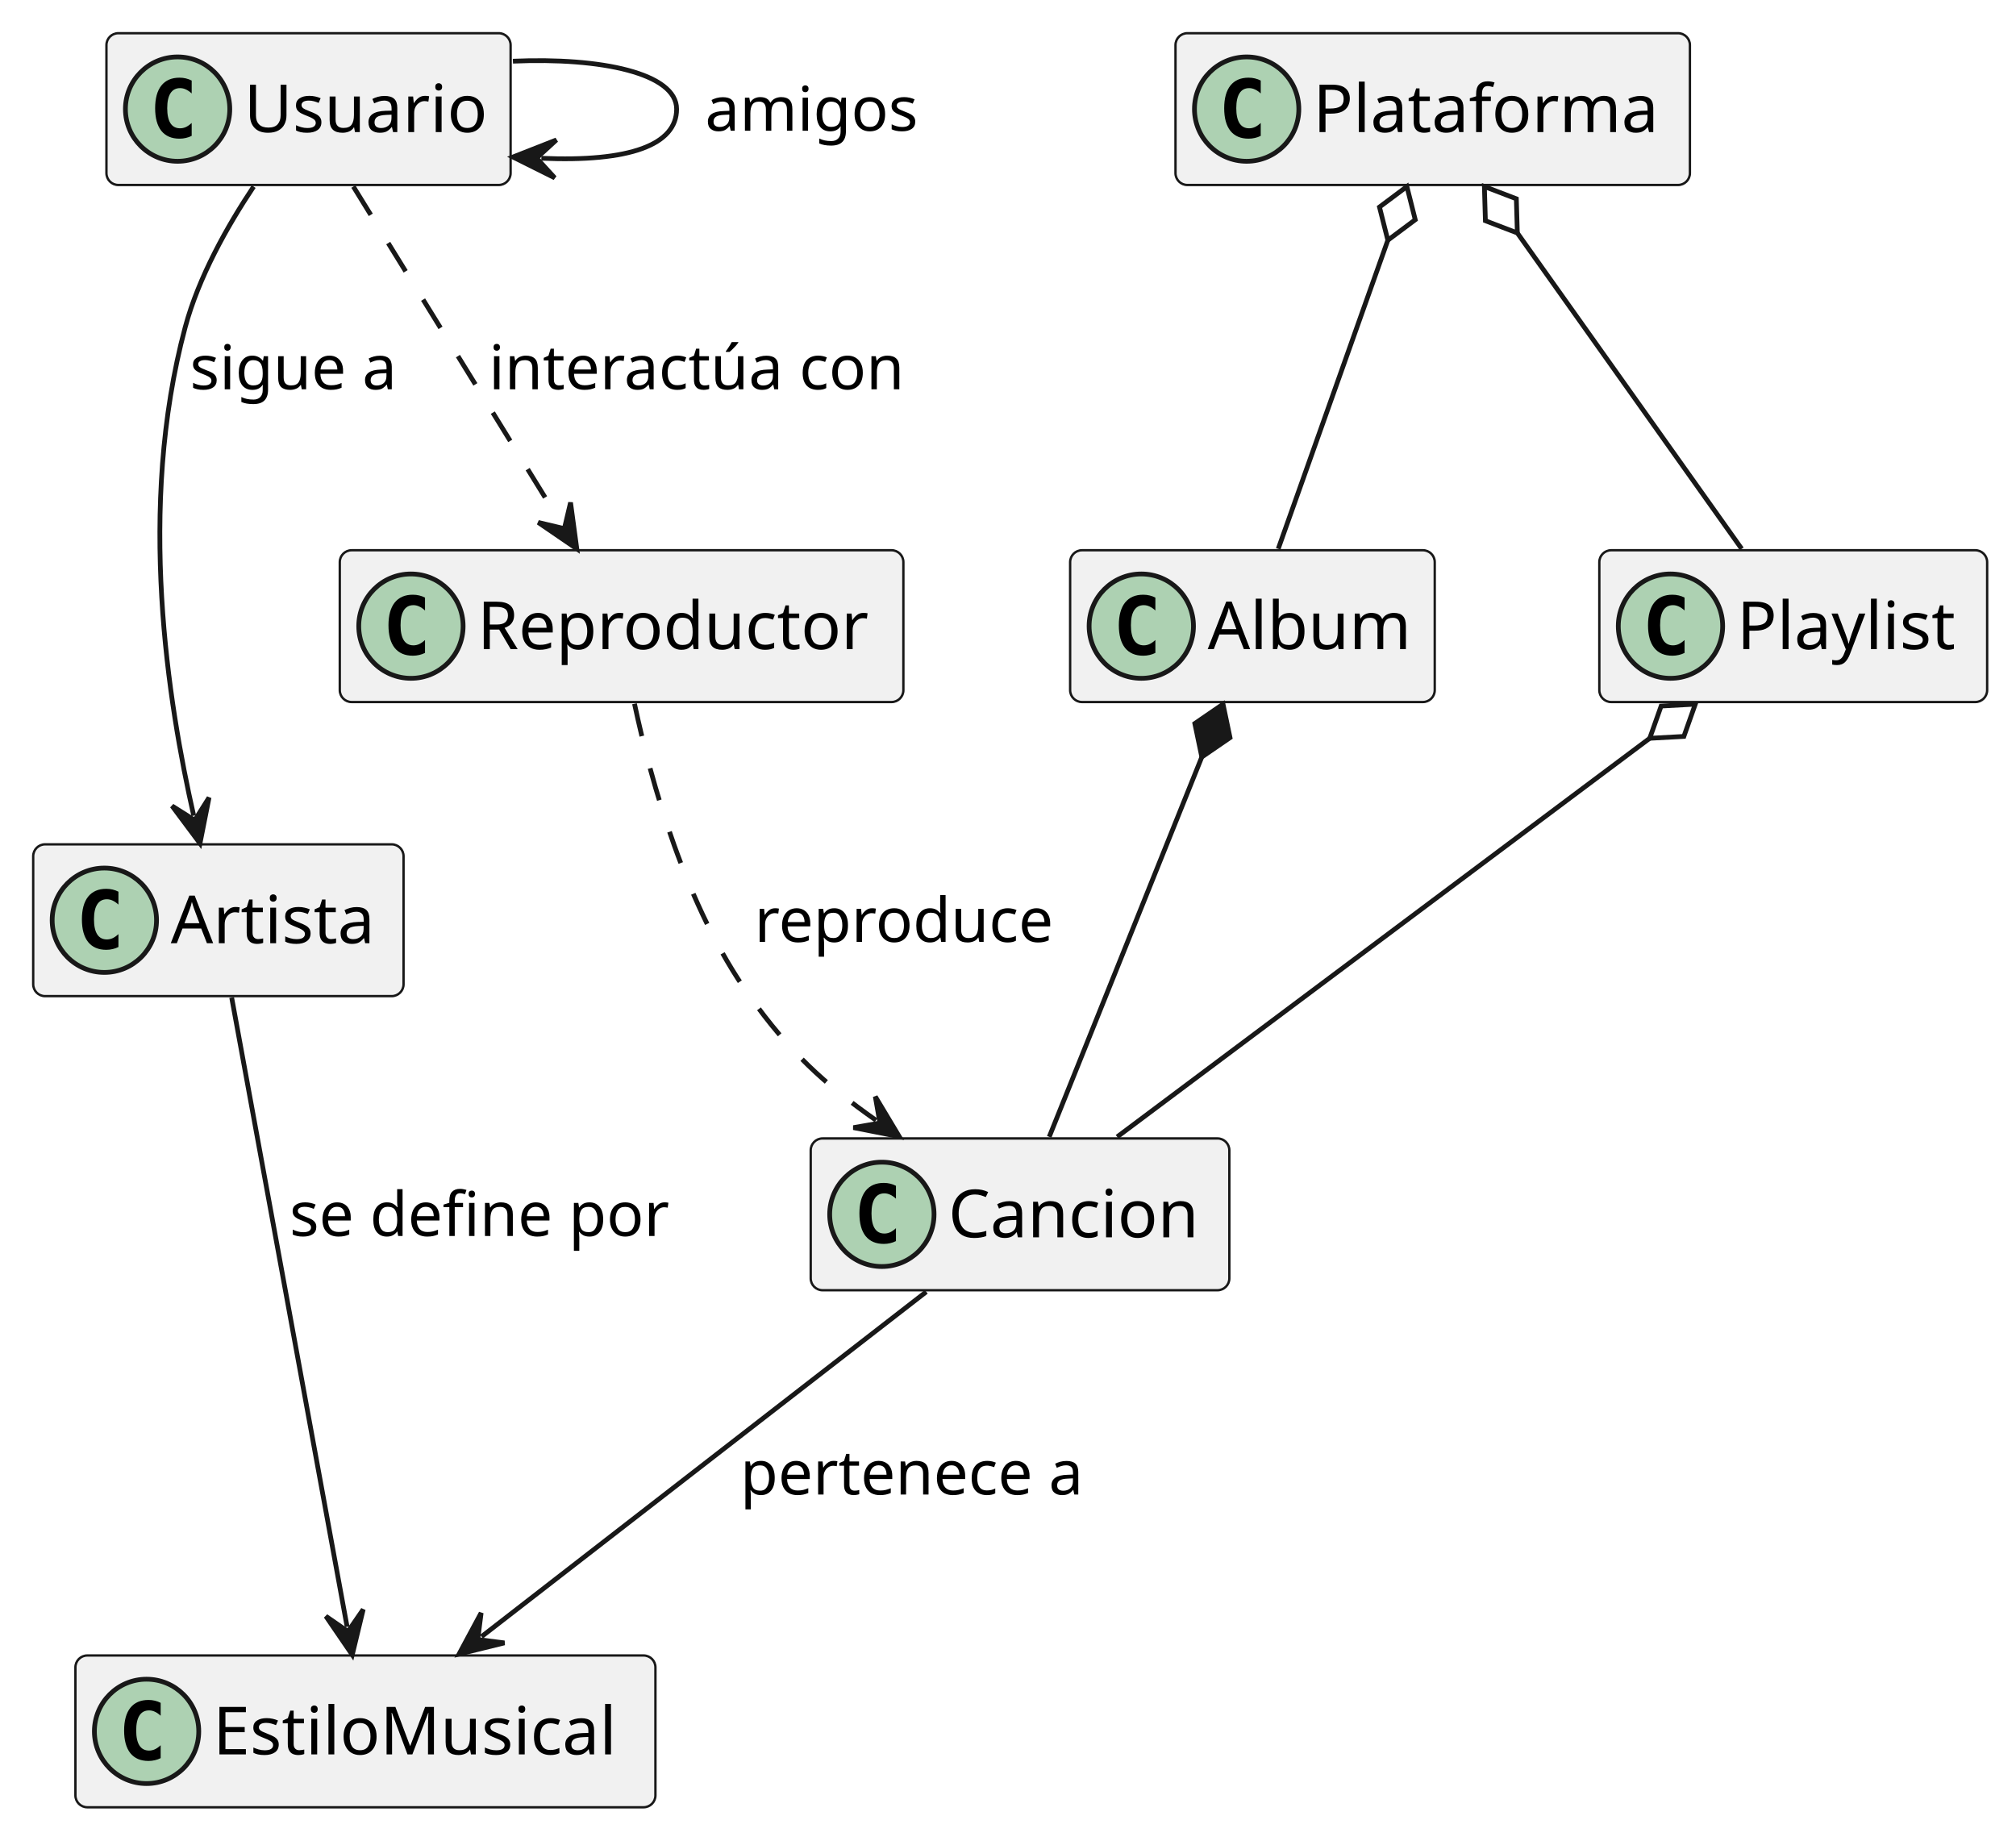
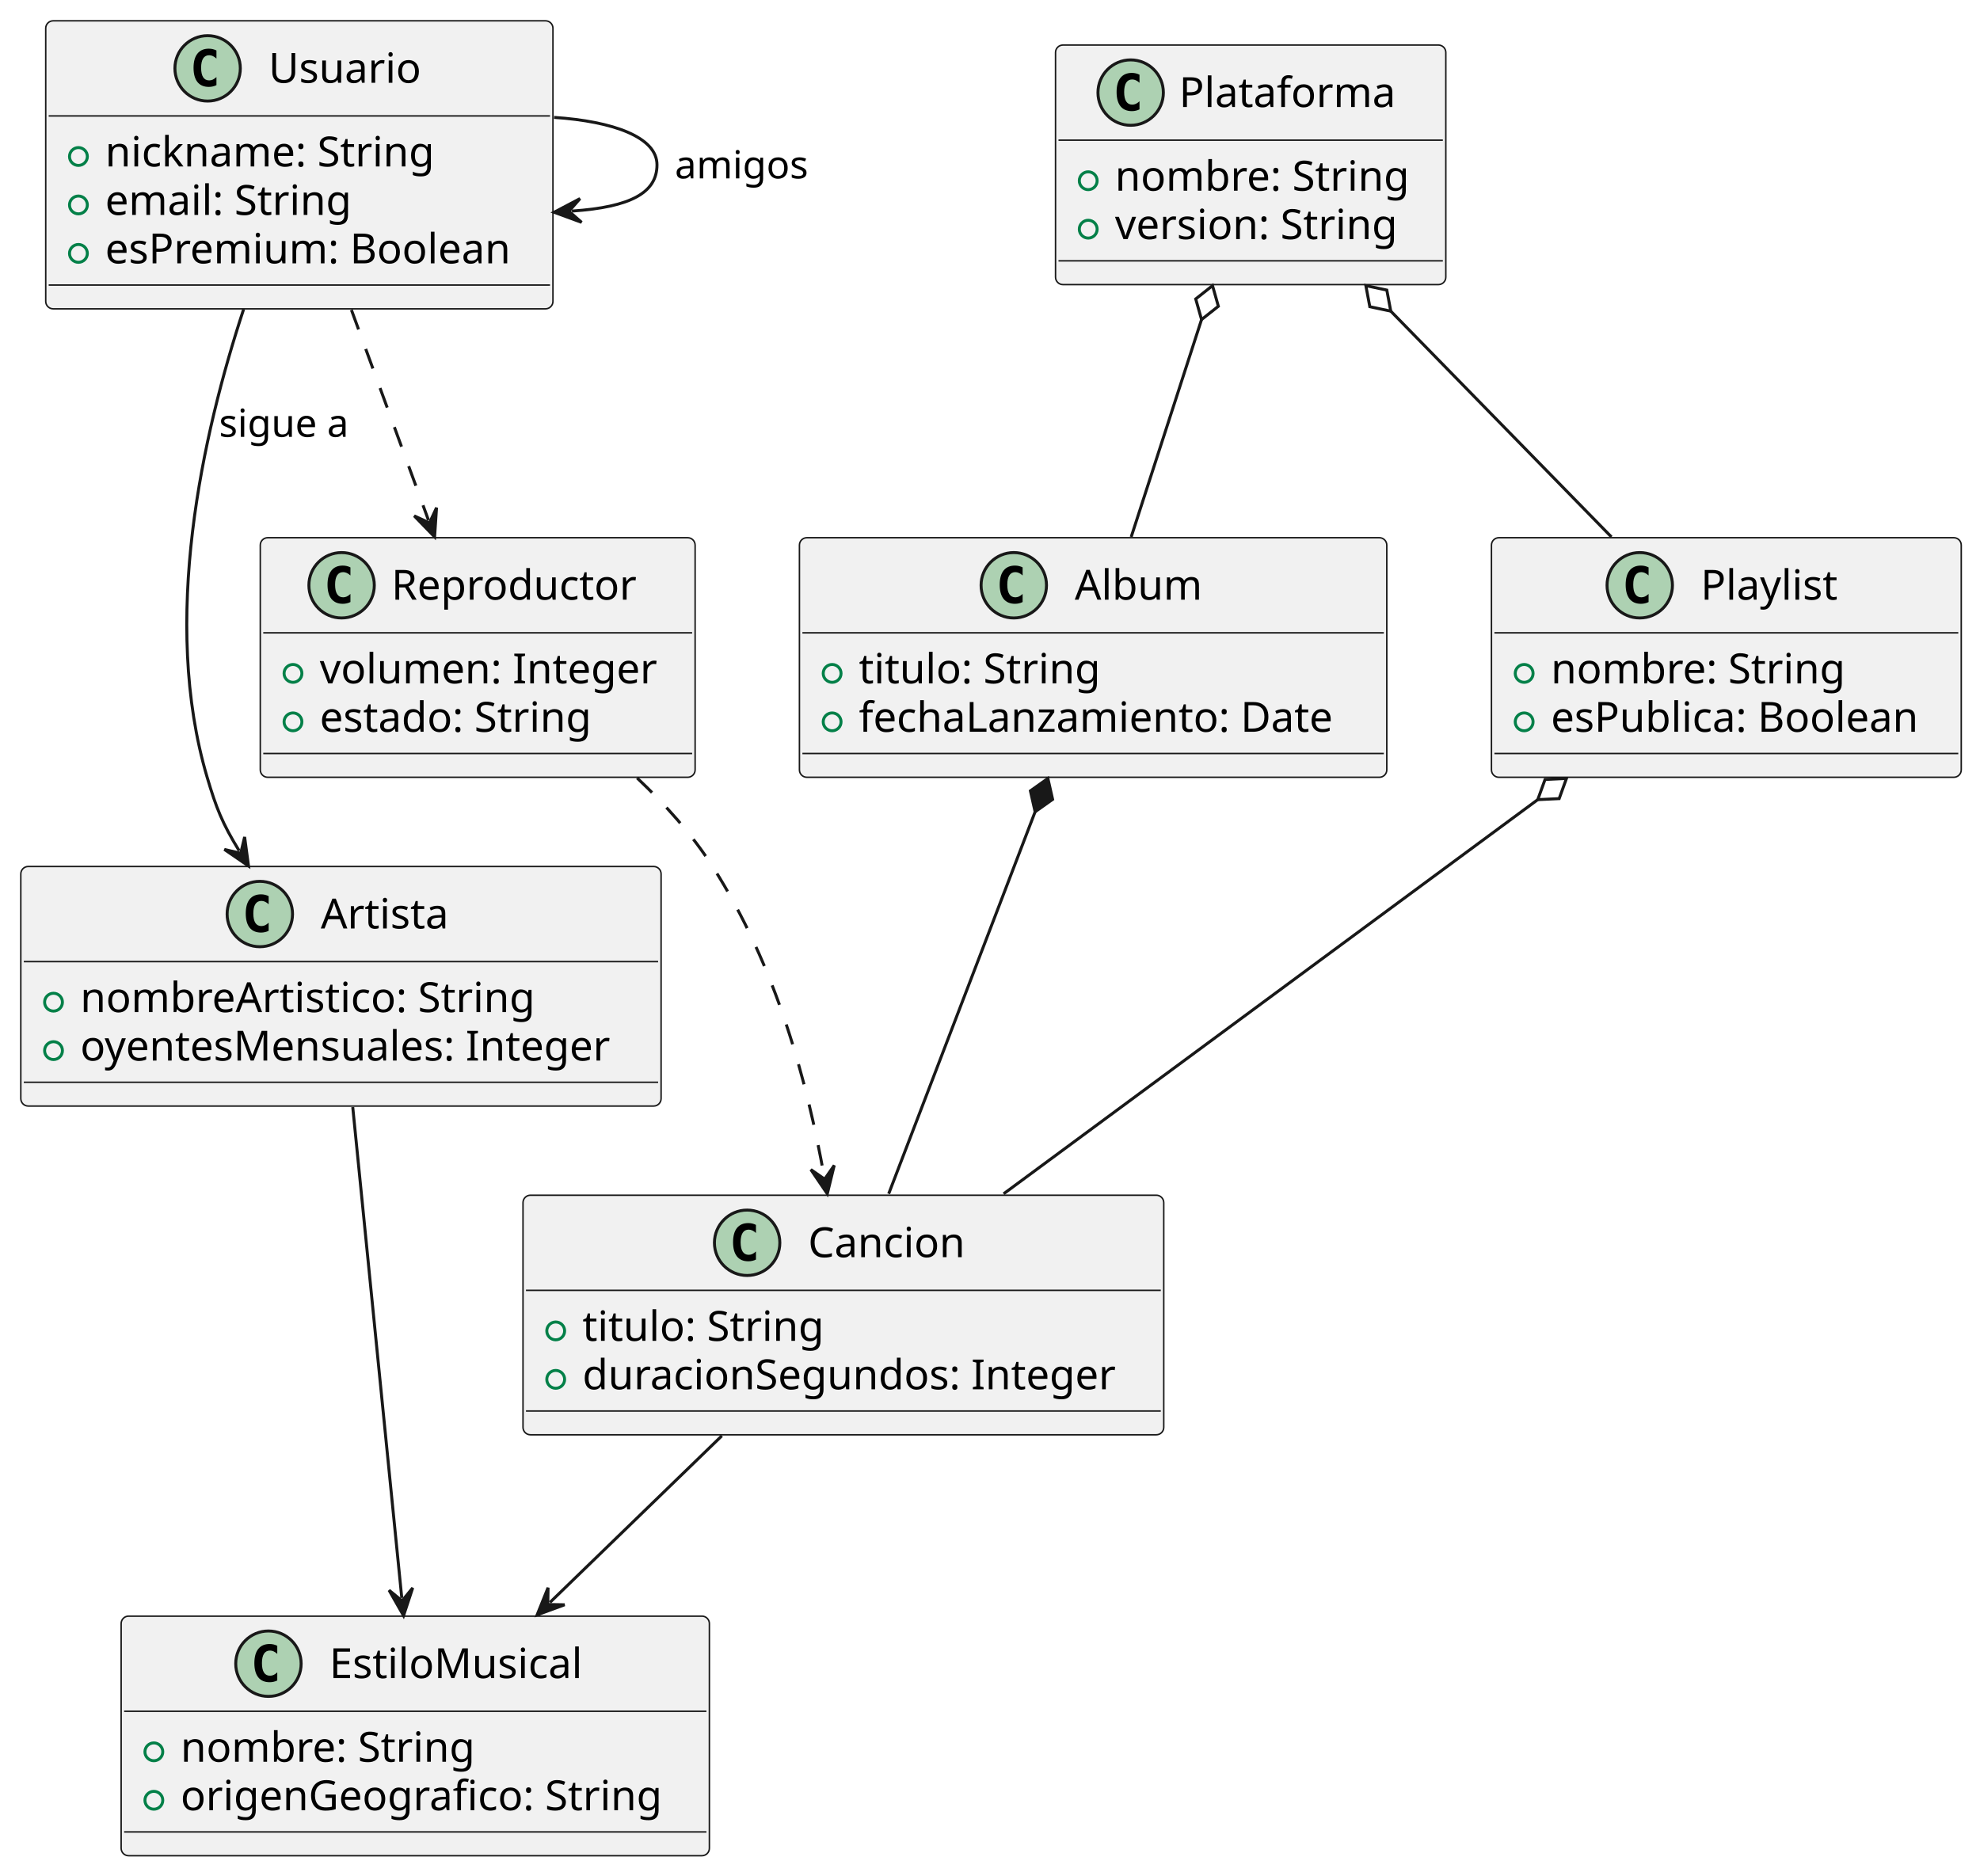
- <svg xmlns="http://www.w3.org/2000/svg" contentStyleType="text/css" data-diagram-type="CLASS" height="388px" preserveAspectRatio="none" style="width:425px;height:388px;background:#FFFFFF;" version="1.1" viewBox="0 0 425 388" width="425px" zoomAndPan="magnify">
+ <svg xmlns="http://www.w3.org/2000/svg" contentStyleType="text/css" data-diagram-type="CLASS" height="631px" preserveAspectRatio="none" style="width:666px;height:631px;background:#FFFFFF;" version="1.1" viewBox="0 0 666 631" width="666px" zoomAndPan="magnify">
  <defs />
  <g>
-     <g class="entity" data-qualified-name="Album" data-source-line="3" id="ent0002">
-       <rect fill="#F1F1F1" height="32" rx="2.5" ry="2.5" style="stroke:#181818;stroke-width:0.5;" width="76.864" x="225.6" y="116" />
-       <ellipse cx="240.6" cy="132" fill="#ADD1B2" rx="11" ry="11" style="stroke:#181818;stroke-width:1;" />
-       <path d="M243.569,137.641 Q242.991,137.938 242.35,138.078 Q241.709,138.234 241.006,138.234 Q238.506,138.234 237.178,136.594 Q235.866,134.938 235.866,131.812 Q235.866,128.688 237.178,127.031 Q238.506,125.375 241.006,125.375 Q241.709,125.375 242.35,125.531 Q243.006,125.688 243.569,125.984 L243.569,128.703 Q242.944,128.125 242.35,127.859 Q241.756,127.578 241.131,127.578 Q239.787,127.578 239.1,128.656 Q238.412,129.719 238.412,131.812 Q238.412,133.906 239.1,134.984 Q239.787,136.047 241.131,136.047 Q241.756,136.047 242.35,135.781 Q242.944,135.5 243.569,134.922 L243.569,137.641 Z " fill="#000000" />
-       <text fill="#000000" font-family="sans-serif" font-size="14" lengthAdjust="spacing" textLength="44.864" x="254.6" y="136.847">Album</text>
+     <g class="entity" data-qualified-name="Album" data-source-line="1" id="ent0002">
+       <rect fill="#F1F1F1" height="80.594" rx="2.5" ry="2.5" style="stroke:#181818;stroke-width:0.5;" width="197.568" x="268.9" y="180.89" />
+       <ellipse cx="341.002" cy="196.89" fill="#ADD1B2" rx="11" ry="11" style="stroke:#181818;stroke-width:1;" />
+       <path d="M343.971,202.531 Q343.393,202.827 342.752,202.968 Q342.111,203.124 341.408,203.124 Q338.908,203.124 337.58,201.484 Q336.268,199.827 336.268,196.702 Q336.268,193.577 337.58,191.921 Q338.908,190.265 341.408,190.265 Q342.111,190.265 342.752,190.421 Q343.408,190.577 343.971,190.874 L343.971,193.593 Q343.346,193.015 342.752,192.749 Q342.158,192.468 341.533,192.468 Q340.19,192.468 339.502,193.546 Q338.815,194.609 338.815,196.702 Q338.815,198.796 339.502,199.874 Q340.19,200.937 341.533,200.937 Q342.158,200.937 342.752,200.671 Q343.346,200.39 343.971,199.812 L343.971,202.531 Z " fill="#000000" />
+       <text fill="#000000" font-family="sans-serif" font-size="14" lengthAdjust="spacing" textLength="44.864" x="361.502" y="201.737">Album</text>
+       <line style="stroke:#181818;stroke-width:0.5;" x1="269.9" x2="465.468" y1="212.89" y2="212.89" />
+       <g data-visibility-modifier="PUBLIC_FIELD">
+         <ellipse cx="279.9" cy="226.538" fill="none" rx="3" ry="3" style="stroke:#038048;stroke-width:1;" />
+       </g>
+       <text fill="#000000" font-family="sans-serif" font-size="14" lengthAdjust="spacing" textLength="87.144" x="288.9" y="229.885">titulo: String</text>
+       <g data-visibility-modifier="PUBLIC_FIELD">
+         <ellipse cx="279.9" cy="242.835" fill="none" rx="3" ry="3" style="stroke:#038048;stroke-width:1;" />
+       </g>
+       <text fill="#000000" font-family="sans-serif" font-size="14" lengthAdjust="spacing" textLength="171.568" x="288.9" y="246.182">fechaLanzamiento: Date</text>
+       <line style="stroke:#181818;stroke-width:0.5;" x1="269.9" x2="465.468" y1="253.484" y2="253.484" />
    </g>
-     <g class="entity" data-qualified-name="Cancion" data-source-line="4" id="ent0003">
-       <rect fill="#F1F1F1" height="32" rx="2.5" ry="2.5" style="stroke:#181818;stroke-width:0.5;" width="88.253" x="170.91" y="240" />
-       <ellipse cx="185.91" cy="256" fill="#ADD1B2" rx="11" ry="11" style="stroke:#181818;stroke-width:1;" />
-       <path d="M188.879,261.641 Q188.301,261.938 187.66,262.078 Q187.019,262.234 186.316,262.234 Q183.816,262.234 182.488,260.594 Q181.176,258.938 181.176,255.812 Q181.176,252.688 182.488,251.031 Q183.816,249.375 186.316,249.375 Q187.019,249.375 187.66,249.531 Q188.316,249.688 188.879,249.984 L188.879,252.703 Q188.254,252.125 187.66,251.859 Q187.066,251.578 186.441,251.578 Q185.097,251.578 184.41,252.656 Q183.722,253.719 183.722,255.812 Q183.722,257.906 184.41,258.984 Q185.097,260.047 186.441,260.047 Q187.066,260.047 187.66,259.781 Q188.254,259.5 188.879,258.922 L188.879,261.641 Z " fill="#000000" />
-       <text fill="#000000" font-family="sans-serif" font-size="14" lengthAdjust="spacing" textLength="56.253" x="199.91" y="260.847">Cancion</text>
+     <g class="entity" data-qualified-name="Cancion" data-source-line="6" id="ent0003">
+       <rect fill="#F1F1F1" height="80.594" rx="2.5" ry="2.5" style="stroke:#181818;stroke-width:0.5;" width="215.526" x="175.92" y="402.08" />
+       <ellipse cx="251.307" cy="418.08" fill="#ADD1B2" rx="11" ry="11" style="stroke:#181818;stroke-width:1;" />
+       <path d="M254.275,423.721 Q253.697,424.017 253.057,424.158 Q252.416,424.314 251.713,424.314 Q249.213,424.314 247.885,422.674 Q246.572,421.017 246.572,417.892 Q246.572,414.767 247.885,413.111 Q249.213,411.455 251.713,411.455 Q252.416,411.455 253.057,411.611 Q253.713,411.767 254.275,412.064 L254.275,414.783 Q253.65,414.205 253.057,413.939 Q252.463,413.658 251.838,413.658 Q250.494,413.658 249.807,414.736 Q249.119,415.799 249.119,417.892 Q249.119,419.986 249.807,421.064 Q250.494,422.127 251.838,422.127 Q252.463,422.127 253.057,421.861 Q253.65,421.58 254.275,421.002 L254.275,423.721 Z " fill="#000000" />
+       <text fill="#000000" font-family="sans-serif" font-size="14" lengthAdjust="spacing" textLength="56.253" x="271.807" y="422.927">Cancion</text>
+       <line style="stroke:#181818;stroke-width:0.5;" x1="176.92" x2="390.446" y1="434.08" y2="434.08" />
+       <g data-visibility-modifier="PUBLIC_FIELD">
+         <ellipse cx="186.92" cy="447.728" fill="none" rx="3" ry="3" style="stroke:#038048;stroke-width:1;" />
+       </g>
+       <text fill="#000000" font-family="sans-serif" font-size="14" lengthAdjust="spacing" textLength="87.144" x="195.92" y="451.075">titulo: String</text>
+       <g data-visibility-modifier="PUBLIC_FIELD">
+         <ellipse cx="186.92" cy="464.025" fill="none" rx="3" ry="3" style="stroke:#038048;stroke-width:1;" />
+       </g>
+       <text fill="#000000" font-family="sans-serif" font-size="14" lengthAdjust="spacing" textLength="189.526" x="195.92" y="467.372">duracionSegundos: Integer</text>
+       <line style="stroke:#181818;stroke-width:0.5;" x1="176.92" x2="390.446" y1="474.674" y2="474.674" />
    </g>
-     <g class="entity" data-qualified-name="Playlist" data-source-line="5" id="ent0004">
-       <rect fill="#F1F1F1" height="32" rx="2.5" ry="2.5" style="stroke:#181818;stroke-width:0.5;" width="81.759" x="337.16" y="116" />
-       <ellipse cx="352.16" cy="132" fill="#ADD1B2" rx="11" ry="11" style="stroke:#181818;stroke-width:1;" />
-       <path d="M355.129,137.641 Q354.551,137.938 353.91,138.078 Q353.269,138.234 352.566,138.234 Q350.066,138.234 348.738,136.594 Q347.426,134.938 347.426,131.812 Q347.426,128.688 348.738,127.031 Q350.066,125.375 352.566,125.375 Q353.269,125.375 353.91,125.531 Q354.566,125.688 355.129,125.984 L355.129,128.703 Q354.504,128.125 353.91,127.859 Q353.316,127.578 352.691,127.578 Q351.348,127.578 350.66,128.656 Q349.973,129.719 349.973,131.812 Q349.973,133.906 350.66,134.984 Q351.348,136.047 352.691,136.047 Q353.316,136.047 353.91,135.781 Q354.504,135.5 355.129,134.922 L355.129,137.641 Z " fill="#000000" />
-       <text fill="#000000" font-family="sans-serif" font-size="14" lengthAdjust="spacing" textLength="49.759" x="366.16" y="136.847">Playlist</text>
+     <g class="entity" data-qualified-name="Playlist" data-source-line="11" id="ent0004">
+       <rect fill="#F1F1F1" height="80.594" rx="2.5" ry="2.5" style="stroke:#181818;stroke-width:0.5;" width="158.023" x="501.67" y="180.89" />
+       <ellipse cx="551.552" cy="196.89" fill="#ADD1B2" rx="11" ry="11" style="stroke:#181818;stroke-width:1;" />
+       <path d="M554.521,202.531 Q553.942,202.827 553.302,202.968 Q552.661,203.124 551.958,203.124 Q549.458,203.124 548.13,201.484 Q546.817,199.827 546.817,196.702 Q546.817,193.577 548.13,191.921 Q549.458,190.265 551.958,190.265 Q552.661,190.265 553.302,190.421 Q553.958,190.577 554.521,190.874 L554.521,193.593 Q553.896,193.015 553.302,192.749 Q552.708,192.468 552.083,192.468 Q550.739,192.468 550.052,193.546 Q549.364,194.609 549.364,196.702 Q549.364,198.796 550.052,199.874 Q550.739,200.937 552.083,200.937 Q552.708,200.937 553.302,200.671 Q553.896,200.39 554.521,199.812 L554.521,202.531 Z " fill="#000000" />
+       <text fill="#000000" font-family="sans-serif" font-size="14" lengthAdjust="spacing" textLength="49.759" x="572.052" y="201.737">Playlist</text>
+       <line style="stroke:#181818;stroke-width:0.5;" x1="502.67" x2="658.692" y1="212.89" y2="212.89" />
+       <g data-visibility-modifier="PUBLIC_FIELD">
+         <ellipse cx="512.67" cy="226.538" fill="none" rx="3" ry="3" style="stroke:#038048;stroke-width:1;" />
+       </g>
+       <text fill="#000000" font-family="sans-serif" font-size="14" lengthAdjust="spacing" textLength="105.28" x="521.67" y="229.885">nombre: String</text>
+       <g data-visibility-modifier="PUBLIC_FIELD">
+         <ellipse cx="512.67" cy="242.835" fill="none" rx="3" ry="3" style="stroke:#038048;stroke-width:1;" />
+       </g>
+       <text fill="#000000" font-family="sans-serif" font-size="14" lengthAdjust="spacing" textLength="132.023" x="521.67" y="246.182">esPublica: Boolean</text>
+       <line style="stroke:#181818;stroke-width:0.5;" x1="502.67" x2="658.692" y1="253.484" y2="253.484" />
    </g>
-     <g class="entity" data-qualified-name="Plataforma" data-source-line="6" id="ent0005">
-       <rect fill="#F1F1F1" height="32" rx="2.5" ry="2.5" style="stroke:#181818;stroke-width:0.5;" width="108.446" x="247.81" y="7" />
-       <ellipse cx="262.81" cy="23" fill="#ADD1B2" rx="11" ry="11" style="stroke:#181818;stroke-width:1;" />
-       <path d="M265.779,28.641 Q265.201,28.938 264.56,29.078 Q263.919,29.234 263.216,29.234 Q260.716,29.234 259.388,27.594 Q258.076,25.938 258.076,22.812 Q258.076,19.688 259.388,18.031 Q260.716,16.375 263.216,16.375 Q263.919,16.375 264.56,16.531 Q265.216,16.688 265.779,16.984 L265.779,19.703 Q265.154,19.125 264.56,18.859 Q263.966,18.578 263.341,18.578 Q261.998,18.578 261.31,19.656 Q260.623,20.719 260.623,22.812 Q260.623,24.906 261.31,25.984 Q261.998,27.047 263.341,27.047 Q263.966,27.047 264.56,26.781 Q265.154,26.5 265.779,25.922 L265.779,28.641 Z " fill="#000000" />
-       <text fill="#000000" font-family="sans-serif" font-size="14" lengthAdjust="spacing" textLength="76.446" x="276.81" y="27.847">Plataforma</text>
+     <g class="entity" data-qualified-name="Plataforma" data-source-line="16" id="ent0005">
+       <rect fill="#F1F1F1" height="80.594" rx="2.5" ry="2.5" style="stroke:#181818;stroke-width:0.5;" width="131.28" x="355.04" y="15.15" />
+       <ellipse cx="380.315" cy="31.15" fill="#ADD1B2" rx="11" ry="11" style="stroke:#181818;stroke-width:1;" />
+       <path d="M383.284,36.791 Q382.706,37.087 382.065,37.228 Q381.425,37.384 380.721,37.384 Q378.221,37.384 376.893,35.744 Q375.581,34.087 375.581,30.962 Q375.581,27.837 376.893,26.181 Q378.221,24.525 380.721,24.525 Q381.425,24.525 382.065,24.681 Q382.721,24.837 383.284,25.134 L383.284,27.853 Q382.659,27.275 382.065,27.009 Q381.471,26.728 380.846,26.728 Q379.503,26.728 378.815,27.806 Q378.128,28.869 378.128,30.962 Q378.128,33.056 378.815,34.134 Q379.503,35.197 380.846,35.197 Q381.471,35.197 382.065,34.931 Q382.659,34.65 383.284,34.072 L383.284,36.791 Z " fill="#000000" />
+       <text fill="#000000" font-family="sans-serif" font-size="14" lengthAdjust="spacing" textLength="76.446" x="396.599" y="35.997">Plataforma</text>
+       <line style="stroke:#181818;stroke-width:0.5;" x1="356.04" x2="485.32" y1="47.15" y2="47.15" />
+       <g data-visibility-modifier="PUBLIC_FIELD">
+         <ellipse cx="366.04" cy="60.798" fill="none" rx="3" ry="3" style="stroke:#038048;stroke-width:1;" />
+       </g>
+       <text fill="#000000" font-family="sans-serif" font-size="14" lengthAdjust="spacing" textLength="105.28" x="375.04" y="64.145">nombre: String</text>
+       <g data-visibility-modifier="PUBLIC_FIELD">
+         <ellipse cx="366.04" cy="77.095" fill="none" rx="3" ry="3" style="stroke:#038048;stroke-width:1;" />
+       </g>
+       <text fill="#000000" font-family="sans-serif" font-size="14" lengthAdjust="spacing" textLength="102.225" x="375.04" y="80.442">version: String</text>
+       <line style="stroke:#181818;stroke-width:0.5;" x1="356.04" x2="485.32" y1="87.744" y2="87.744" />
    </g>
-     <g class="entity" data-qualified-name="Usuario" data-source-line="7" id="ent0006">
-       <rect fill="#F1F1F1" height="32" rx="2.5" ry="2.5" style="stroke:#181818;stroke-width:0.5;" width="85.204" x="22.44" y="7" />
-       <ellipse cx="37.44" cy="23" fill="#ADD1B2" rx="11" ry="11" style="stroke:#181818;stroke-width:1;" />
-       <path d="M40.409,28.641 Q39.831,28.938 39.19,29.078 Q38.549,29.234 37.846,29.234 Q35.346,29.234 34.018,27.594 Q32.706,25.938 32.706,22.812 Q32.706,19.688 34.018,18.031 Q35.346,16.375 37.846,16.375 Q38.549,16.375 39.19,16.531 Q39.846,16.688 40.409,16.984 L40.409,19.703 Q39.784,19.125 39.19,18.859 Q38.596,18.578 37.971,18.578 Q36.627,18.578 35.94,19.656 Q35.252,20.719 35.252,22.812 Q35.252,24.906 35.94,25.984 Q36.627,27.047 37.971,27.047 Q38.596,27.047 39.19,26.781 Q39.784,26.5 40.409,25.922 L40.409,28.641 Z " fill="#000000" />
-       <text fill="#000000" font-family="sans-serif" font-size="14" lengthAdjust="spacing" textLength="53.204" x="51.44" y="27.847">Usuario</text>
+     <g class="entity" data-qualified-name="Usuario" data-source-line="21" id="ent0006">
+       <rect fill="#F1F1F1" height="96.891" rx="2.5" ry="2.5" style="stroke:#181818;stroke-width:0.5;" width="170.614" x="15.38" y="7" />
+       <ellipse cx="69.835" cy="23" fill="#ADD1B2" rx="11" ry="11" style="stroke:#181818;stroke-width:1;" />
+       <path d="M72.804,28.641 Q72.226,28.938 71.585,29.078 Q70.945,29.234 70.241,29.234 Q67.741,29.234 66.413,27.594 Q65.101,25.938 65.101,22.812 Q65.101,19.688 66.413,18.031 Q67.741,16.375 70.241,16.375 Q70.945,16.375 71.585,16.531 Q72.241,16.688 72.804,16.984 L72.804,19.703 Q72.179,19.125 71.585,18.859 Q70.991,18.578 70.366,18.578 Q69.023,18.578 68.335,19.656 Q67.648,20.719 67.648,22.812 Q67.648,24.906 68.335,25.984 Q69.023,27.047 70.366,27.047 Q70.991,27.047 71.585,26.781 Q72.179,26.5 72.804,25.922 L72.804,28.641 Z " fill="#000000" />
+       <text fill="#000000" font-family="sans-serif" font-size="14" lengthAdjust="spacing" textLength="53.204" x="90.335" y="27.847">Usuario</text>
+       <line style="stroke:#181818;stroke-width:0.5;" x1="16.38" x2="184.994" y1="39" y2="39" />
+       <g data-visibility-modifier="PUBLIC_FIELD">
+         <ellipse cx="26.38" cy="52.648" fill="none" rx="3" ry="3" style="stroke:#038048;stroke-width:1;" />
+       </g>
+       <text fill="#000000" font-family="sans-serif" font-size="14" lengthAdjust="spacing" textLength="119.219" x="35.38" y="55.995">nickname: String</text>
+       <g data-visibility-modifier="PUBLIC_FIELD">
+         <ellipse cx="26.38" cy="68.945" fill="none" rx="3" ry="3" style="stroke:#038048;stroke-width:1;" />
+       </g>
+       <text fill="#000000" font-family="sans-serif" font-size="14" lengthAdjust="spacing" textLength="89.558" x="35.38" y="72.292">email: String</text>
+       <g data-visibility-modifier="PUBLIC_FIELD">
+         <ellipse cx="26.38" cy="85.242" fill="none" rx="3" ry="3" style="stroke:#038048;stroke-width:1;" />
+       </g>
+       <text fill="#000000" font-family="sans-serif" font-size="14" lengthAdjust="spacing" textLength="144.614" x="35.38" y="88.589">esPremium: Boolean</text>
+       <line style="stroke:#181818;stroke-width:0.5;" x1="16.38" x2="184.994" y1="95.891" y2="95.891" />
    </g>
-     <g class="entity" data-qualified-name="Artista" data-source-line="8" id="ent0007">
-       <rect fill="#F1F1F1" height="32" rx="2.5" ry="2.5" style="stroke:#181818;stroke-width:0.5;" width="78.074" x="7" y="178" />
-       <ellipse cx="22" cy="194" fill="#ADD1B2" rx="11" ry="11" style="stroke:#181818;stroke-width:1;" />
-       <path d="M24.969,199.641 Q24.391,199.938 23.75,200.078 Q23.109,200.234 22.406,200.234 Q19.906,200.234 18.578,198.594 Q17.266,196.938 17.266,193.812 Q17.266,190.688 18.578,189.031 Q19.906,187.375 22.406,187.375 Q23.109,187.375 23.75,187.531 Q24.406,187.688 24.969,187.984 L24.969,190.703 Q24.344,190.125 23.75,189.859 Q23.156,189.578 22.531,189.578 Q21.188,189.578 20.5,190.656 Q19.812,191.719 19.812,193.812 Q19.812,195.906 20.5,196.984 Q21.188,198.047 22.531,198.047 Q23.156,198.047 23.75,197.781 Q24.344,197.5 24.969,196.922 L24.969,199.641 Z " fill="#000000" />
-       <text fill="#000000" font-family="sans-serif" font-size="14" lengthAdjust="spacing" textLength="46.074" x="36" y="198.847">Artista</text>
+     <g class="entity" data-qualified-name="Artista" data-source-line="27" id="ent0007">
+       <rect fill="#F1F1F1" height="80.594" rx="2.5" ry="2.5" style="stroke:#181818;stroke-width:0.5;" width="215.369" x="7" y="291.49" />
+       <ellipse cx="87.397" cy="307.49" fill="#ADD1B2" rx="11" ry="11" style="stroke:#181818;stroke-width:1;" />
+       <path d="M90.366,313.131 Q89.788,313.428 89.147,313.568 Q88.507,313.724 87.804,313.724 Q85.304,313.724 83.976,312.084 Q82.663,310.428 82.663,307.303 Q82.663,304.178 83.976,302.521 Q85.304,300.865 87.804,300.865 Q88.507,300.865 89.147,301.021 Q89.804,301.178 90.366,301.474 L90.366,304.193 Q89.741,303.615 89.147,303.349 Q88.554,303.068 87.929,303.068 Q86.585,303.068 85.897,304.146 Q85.21,305.209 85.21,307.303 Q85.21,309.396 85.897,310.474 Q86.585,311.537 87.929,311.537 Q88.554,311.537 89.147,311.271 Q89.741,310.99 90.366,310.412 L90.366,313.131 Z " fill="#000000" />
+       <text fill="#000000" font-family="sans-serif" font-size="14" lengthAdjust="spacing" textLength="46.074" x="107.897" y="312.337">Artista</text>
+       <line style="stroke:#181818;stroke-width:0.5;" x1="8" x2="221.369" y1="323.49" y2="323.49" />
+       <g data-visibility-modifier="PUBLIC_FIELD">
+         <ellipse cx="18" cy="337.138" fill="none" rx="3" ry="3" style="stroke:#038048;stroke-width:1;" />
+       </g>
+       <text fill="#000000" font-family="sans-serif" font-size="14" lengthAdjust="spacing" textLength="162.928" x="27" y="340.485">nombreArtistico: String</text>
+       <g data-visibility-modifier="PUBLIC_FIELD">
+         <ellipse cx="18" cy="353.435" fill="none" rx="3" ry="3" style="stroke:#038048;stroke-width:1;" />
+       </g>
+       <text fill="#000000" font-family="sans-serif" font-size="14" lengthAdjust="spacing" textLength="189.369" x="27" y="356.782">oyentesMensuales: Integer</text>
+       <line style="stroke:#181818;stroke-width:0.5;" x1="8" x2="221.369" y1="364.084" y2="364.084" />
    </g>
-     <g class="entity" data-qualified-name="EstiloMusical" data-source-line="9" id="ent0008">
-       <rect fill="#F1F1F1" height="32" rx="2.5" ry="2.5" style="stroke:#181818;stroke-width:0.5;" width="122.275" x="15.9" y="349" />
-       <ellipse cx="30.9" cy="365" fill="#ADD1B2" rx="11" ry="11" style="stroke:#181818;stroke-width:1;" />
-       <path d="M33.869,370.641 Q33.291,370.938 32.65,371.078 Q32.009,371.234 31.306,371.234 Q28.806,371.234 27.478,369.594 Q26.166,367.938 26.166,364.812 Q26.166,361.688 27.478,360.031 Q28.806,358.375 31.306,358.375 Q32.009,358.375 32.65,358.531 Q33.306,358.688 33.869,358.984 L33.869,361.703 Q33.244,361.125 32.65,360.859 Q32.056,360.578 31.431,360.578 Q30.087,360.578 29.4,361.656 Q28.712,362.719 28.712,364.812 Q28.712,366.906 29.4,367.984 Q30.087,369.047 31.431,369.047 Q32.056,369.047 32.65,368.781 Q33.244,368.5 33.869,367.922 L33.869,370.641 Z " fill="#000000" />
-       <text fill="#000000" font-family="sans-serif" font-size="14" lengthAdjust="spacing" textLength="90.275" x="44.9" y="369.847">EstiloMusical</text>
+     <g class="entity" data-qualified-name="EstiloMusical" data-source-line="32" id="ent0008">
+       <rect fill="#F1F1F1" height="80.594" rx="2.5" ry="2.5" style="stroke:#181818;stroke-width:0.5;" width="197.862" x="40.75" y="543.68" />
+       <ellipse cx="90.293" cy="559.68" fill="#ADD1B2" rx="11" ry="11" style="stroke:#181818;stroke-width:1;" />
+       <path d="M93.262,565.321 Q92.684,565.617 92.043,565.758 Q91.403,565.914 90.7,565.914 Q88.2,565.914 86.872,564.274 Q85.559,562.617 85.559,559.492 Q85.559,556.367 86.872,554.711 Q88.2,553.055 90.7,553.055 Q91.403,553.055 92.043,553.211 Q92.7,553.367 93.262,553.664 L93.262,556.383 Q92.637,555.805 92.043,555.539 Q91.45,555.258 90.825,555.258 Q89.481,555.258 88.793,556.336 Q88.106,557.399 88.106,559.492 Q88.106,561.586 88.793,562.664 Q89.481,563.727 90.825,563.727 Q91.45,563.727 92.043,563.461 Q92.637,563.18 93.262,562.602 L93.262,565.321 Z " fill="#000000" />
+       <text fill="#000000" font-family="sans-serif" font-size="14" lengthAdjust="spacing" textLength="90.275" x="110.793" y="564.527">EstiloMusical</text>
+       <line style="stroke:#181818;stroke-width:0.5;" x1="41.75" x2="237.612" y1="575.68" y2="575.68" />
+       <g data-visibility-modifier="PUBLIC_FIELD">
+         <ellipse cx="51.75" cy="589.328" fill="none" rx="3" ry="3" style="stroke:#038048;stroke-width:1;" />
+       </g>
+       <text fill="#000000" font-family="sans-serif" font-size="14" lengthAdjust="spacing" textLength="105.28" x="60.75" y="592.675">nombre: String</text>
+       <g data-visibility-modifier="PUBLIC_FIELD">
+         <ellipse cx="51.75" cy="605.625" fill="none" rx="3" ry="3" style="stroke:#038048;stroke-width:1;" />
+       </g>
+       <text fill="#000000" font-family="sans-serif" font-size="14" lengthAdjust="spacing" textLength="171.862" x="60.75" y="608.972">origenGeografico: String</text>
+       <line style="stroke:#181818;stroke-width:0.5;" x1="41.75" x2="237.612" y1="616.274" y2="616.274" />
    </g>
-     <g class="entity" data-qualified-name="Reproductor" data-source-line="10" id="ent0009">
-       <rect fill="#F1F1F1" height="32" rx="2.5" ry="2.5" style="stroke:#181818;stroke-width:0.5;" width="118.816" x="71.63" y="116" />
-       <ellipse cx="86.63" cy="132" fill="#ADD1B2" rx="11" ry="11" style="stroke:#181818;stroke-width:1;" />
-       <path d="M89.599,137.641 Q89.021,137.938 88.38,138.078 Q87.739,138.234 87.036,138.234 Q84.536,138.234 83.208,136.594 Q81.896,134.938 81.896,131.812 Q81.896,128.688 83.208,127.031 Q84.536,125.375 87.036,125.375 Q87.739,125.375 88.38,125.531 Q89.036,125.688 89.599,125.984 L89.599,128.703 Q88.974,128.125 88.38,127.859 Q87.786,127.578 87.161,127.578 Q85.817,127.578 85.13,128.656 Q84.442,129.719 84.442,131.812 Q84.442,133.906 85.13,134.984 Q85.817,136.047 87.161,136.047 Q87.786,136.047 88.38,135.781 Q88.974,135.5 89.599,134.922 L89.599,137.641 Z " fill="#000000" />
-       <text fill="#000000" font-family="sans-serif" font-size="14" lengthAdjust="spacing" textLength="86.816" x="100.63" y="136.847">Reproductor</text>
+     <g class="entity" data-qualified-name="Reproductor" data-source-line="37" id="ent0009">
+       <rect fill="#F1F1F1" height="80.594" rx="2.5" ry="2.5" style="stroke:#181818;stroke-width:0.5;" width="146.265" x="87.55" y="180.89" />
+       <ellipse cx="114.902" cy="196.89" fill="#ADD1B2" rx="11" ry="11" style="stroke:#181818;stroke-width:1;" />
+       <path d="M117.871,202.531 Q117.292,202.827 116.652,202.968 Q116.011,203.124 115.308,203.124 Q112.808,203.124 111.48,201.484 Q110.167,199.827 110.167,196.702 Q110.167,193.577 111.48,191.921 Q112.808,190.265 115.308,190.265 Q116.011,190.265 116.652,190.421 Q117.308,190.577 117.871,190.874 L117.871,193.593 Q117.246,193.015 116.652,192.749 Q116.058,192.468 115.433,192.468 Q114.089,192.468 113.402,193.546 Q112.714,194.609 112.714,196.702 Q112.714,198.796 113.402,199.874 Q114.089,200.937 115.433,200.937 Q116.058,200.937 116.652,200.671 Q117.246,200.39 117.871,199.812 L117.871,202.531 Z " fill="#000000" />
+       <text fill="#000000" font-family="sans-serif" font-size="14" lengthAdjust="spacing" textLength="86.816" x="131.647" y="201.737">Reproductor</text>
+       <line style="stroke:#181818;stroke-width:0.5;" x1="88.55" x2="232.815" y1="212.89" y2="212.89" />
+       <g data-visibility-modifier="PUBLIC_FIELD">
+         <ellipse cx="98.55" cy="226.538" fill="none" rx="3" ry="3" style="stroke:#038048;stroke-width:1;" />
+       </g>
+       <text fill="#000000" font-family="sans-serif" font-size="14" lengthAdjust="spacing" textLength="120.265" x="107.55" y="229.885">volumen: Integer</text>
+       <g data-visibility-modifier="PUBLIC_FIELD">
+         <ellipse cx="98.55" cy="242.835" fill="none" rx="3" ry="3" style="stroke:#038048;stroke-width:1;" />
+       </g>
+       <text fill="#000000" font-family="sans-serif" font-size="14" lengthAdjust="spacing" textLength="98.376" x="107.55" y="246.182">estado: String</text>
+       <line style="stroke:#181818;stroke-width:0.5;" x1="88.55" x2="232.815" y1="253.484" y2="253.484" />
    </g>
-     <g class="link" data-entity-1="ent0002" data-entity-2="ent0003" data-link-type="composition" data-source-line="13" id="lnk10">
-       <path codeLine="13" d="M253.36,159.587 C243.94,183.056 230.59,216.28 221.19,239.67" fill="none" id="Album-backto-Cancion" style="stroke:#181818;stroke-width:1;" />
-       <polygon fill="#181818" points="257.83,148.45,251.883,152.528,253.36,159.587,259.307,155.508,257.83,148.45" style="stroke:#181818;stroke-width:1;" />
+     <g class="link" data-entity-1="ent0002" data-entity-2="ent0003" data-link-type="composition" data-source-line="42" id="lnk10">
+       <path codeLine="42" d="M348.178,273.086 C333.008,312.696 314.11,361.98 298.92,401.61" fill="none" id="Album-backto-Cancion" style="stroke:#181818;stroke-width:1;" />
+       <polygon fill="#181818" points="352.47,261.88,346.589,266.053,348.178,273.086,354.06,268.914,352.47,261.88" style="stroke:#181818;stroke-width:1;" />
    </g>
-     <g class="link" data-entity-1="ent0004" data-entity-2="ent0003" data-link-type="aggregation" data-source-line="14" id="lnk11">
-       <path codeLine="14" d="M347.784,155.642 C316.434,179.112 266.77,216.28 235.51,239.67" fill="none" id="Playlist-backto-Cancion" style="stroke:#181818;stroke-width:1;" />
-       <polygon fill="none" points="357.39,148.45,350.19,148.844,347.784,155.642,354.984,155.248,357.39,148.45" style="stroke:#181818;stroke-width:1;" />
+     <g class="link" data-entity-1="ent0004" data-entity-2="ent0003" data-link-type="aggregation" data-source-line="43" id="lnk11">
+       <path codeLine="43" d="M517.245,269.007 C463.585,308.617 391.26,361.98 337.57,401.61" fill="none" id="Playlist-backto-Cancion" style="stroke:#181818;stroke-width:1;" />
+       <polygon fill="none" points="526.9,261.88,519.697,262.225,517.245,269.007,524.448,268.661,526.9,261.88" style="stroke:#181818;stroke-width:1;" />
    </g>
-     <g class="link" data-entity-1="ent0005" data-entity-2="ent0002" data-link-type="aggregation" data-source-line="15" id="lnk12">
-       <path codeLine="15" d="M292.576,50.639 C285.356,70.979 276.69,95.37 269.47,115.7" fill="none" id="Plataforma-backto-Album" style="stroke:#181818;stroke-width:1;" />
-       <polygon fill="none" points="296.59,39.33,290.813,43.646,292.576,50.639,298.353,46.322,296.59,39.33" style="stroke:#181818;stroke-width:1;" />
+     <g class="link" data-entity-1="ent0005" data-entity-2="ent0002" data-link-type="aggregation" data-source-line="44" id="lnk12">
+       <path codeLine="44" d="M404.156,107.507 C395.856,133.157 388.79,155 380.49,180.64" fill="none" id="Plataforma-backto-Album" style="stroke:#181818;stroke-width:1;" />
+       <polygon fill="none" points="407.85,96.09,402.197,100.567,404.156,107.507,409.808,103.03,407.85,96.09" style="stroke:#181818;stroke-width:1;" />
    </g>
-     <g class="link" data-entity-1="ent0005" data-entity-2="ent0004" data-link-type="aggregation" data-source-line="16" id="lnk13">
-       <path codeLine="16" d="M319.877,49.115 C334.317,69.455 352.73,95.37 367.17,115.7" fill="none" id="Plataforma-backto-Playlist" style="stroke:#181818;stroke-width:1;" />
-       <polygon fill="none" points="312.93,39.33,313.142,46.538,319.877,49.115,319.665,41.907,312.93,39.33" style="stroke:#181818;stroke-width:1;" />
+     <g class="link" data-entity-1="ent0005" data-entity-2="ent0004" data-link-type="aggregation" data-source-line="45" id="lnk13">
+       <path codeLine="45" d="M467.806,104.673 C492.866,130.323 516.99,155 542.03,180.64" fill="none" id="Plataforma-backto-Playlist" style="stroke:#181818;stroke-width:1;" />
+       <polygon fill="none" points="459.42,96.09,460.752,103.177,467.806,104.673,466.474,97.586,459.42,96.09" style="stroke:#181818;stroke-width:1;" />
    </g>
-     <g class="link" data-entity-1="ent0006" data-entity-2="ent0007" data-link-type="dependency" data-source-line="17" id="lnk14">
-       <path codeLine="17" d="M53.47,39.34 C47.93,47.65 41.89,58.37 39.04,69 C28.82,107.11 35.464,148.248 40.834,171.948" fill="none" id="Usuario-to-Artista" style="stroke:#181818;stroke-width:1;" />
-       <polygon fill="#181818" points="42.16,177.8,44.072,168.139,41.055,172.924,36.27,169.906,42.16,177.8" style="stroke:#181818;stroke-width:1;" />
-       <text fill="#000000" font-family="sans-serif" font-size="13" lengthAdjust="spacing" textLength="46.973" x="40.04" y="82.067">sigue a</text>
+     <g class="link" data-entity-1="ent0006" data-entity-2="ent0007" data-link-type="dependency" data-source-line="46" id="lnk14">
+       <path codeLine="46" d="M81.93,104.08 C68.08,146.16 54.09,208.85 69.68,261.49 C72.74,271.8 74.727,276.909 80.447,286.209" fill="none" id="Usuario-to-Artista" style="stroke:#181818;stroke-width:1;" />
+       <polygon fill="#181818" points="83.59,291.32,82.282,281.558,80.971,287.061,75.468,285.75,83.59,291.32" style="stroke:#181818;stroke-width:1;" />
+       <text fill="#000000" font-family="sans-serif" font-size="13" lengthAdjust="spacing" textLength="46.973" x="73.68" y="146.957">sigue a</text>
    </g>
-     <g class="link" data-entity-1="ent0006" data-entity-2="ent0006" data-link-type="dependency" data-source-line="18" id="lnk15">
-       <path codeLine="18" d="M108.13,12.9 C126.72,12.08 142.64,15.44 142.64,23 C142.64,30.56 132.714,34.184 114.124,33.364" fill="none" id="Usuario-to-Usuario" style="stroke:#181818;stroke-width:1;" />
-       <polygon fill="#181818" points="108.13,33.1,116.945,37.493,113.125,33.32,117.297,29.5,108.13,33.1" style="stroke:#181818;stroke-width:1;" />
-       <text fill="#000000" font-family="sans-serif" font-size="13" lengthAdjust="spacing" textLength="47.22" x="148.64" y="27.567">amigos</text>
+     <g class="link" data-entity-1="ent0006" data-entity-2="ent0006" data-link-type="dependency" data-source-line="47" id="lnk15">
+       <path codeLine="47" d="M186.38,39.49 C206.32,40.83 220.99,46.15 220.99,55.45 C220.99,64.75 212.306,69.668 192.367,71.008" fill="none" id="Usuario-to-Usuario" style="stroke:#181818;stroke-width:1;" />
+       <polygon fill="#181818" points="186.38,71.41,195.628,74.797,191.369,71.075,195.091,66.816,186.38,71.41" style="stroke:#181818;stroke-width:1;" />
+       <text fill="#000000" font-family="sans-serif" font-size="13" lengthAdjust="spacing" textLength="47.22" x="226.99" y="60.017">amigos</text>
    </g>
-     <g class="link" data-entity-1="ent0007" data-entity-2="ent0008" data-link-type="dependency" data-source-line="19" id="lnk16">
-       <path codeLine="19" d="M48.84,210.3 C54.74,242.47 67.297,310.919 73.177,342.959" fill="none" id="Artista-to-EstiloMusical" style="stroke:#181818;stroke-width:1;" />
-       <polygon fill="#181818" points="74.26,348.86,76.57,339.286,73.358,343.942,68.701,340.73,74.26,348.86" style="stroke:#181818;stroke-width:1;" />
-       <text fill="#000000" font-family="sans-serif" font-size="13" lengthAdjust="spacing" textLength="85.262" x="61.04" y="260.567">se define por</text>
+     <g class="link" data-entity-1="ent0007" data-entity-2="ent0008" data-link-type="dependency" data-source-line="48" id="lnk16">
+       <path codeLine="48" d="M118.65,372.43 C123.33,419.28 130.474,490.78 135.144,537.55" fill="none" id="Artista-to-EstiloMusical" style="stroke:#181818;stroke-width:1;" />
+       <polygon fill="#181818" points="135.74,543.52,138.826,534.167,135.243,538.545,130.866,534.962,135.74,543.52" style="stroke:#181818;stroke-width:1;" />
    </g>
-     <g class="link" data-entity-1="ent0003" data-entity-2="ent0008" data-link-type="dependency" data-source-line="20" id="lnk17">
-       <path codeLine="20" d="M195.27,272.33 C169.03,292.67 127.732,324.693 101.512,345.024" fill="none" id="Cancion-to-EstiloMusical" style="stroke:#181818;stroke-width:1;" />
-       <polygon fill="#181818" points="96.77,348.7,106.334,346.346,100.721,345.636,101.431,340.024,96.77,348.7" style="stroke:#181818;stroke-width:1;" />
-       <text fill="#000000" font-family="sans-serif" font-size="13" lengthAdjust="spacing" textLength="78.171" x="156.04" y="315.067">pertenece a</text>
+     <g class="link" data-entity-1="ent0003" data-entity-2="ent0008" data-link-type="dependency" data-source-line="49" id="lnk17">
+       <path codeLine="49" d="M242.81,483.01 C223.35,501.87 204.447,520.193 184.977,539.073" fill="none" id="Cancion-to-EstiloMusical" style="stroke:#181818;stroke-width:1;" />
+       <polygon fill="#181818" points="180.67,543.25,189.916,539.856,184.26,539.769,184.346,534.113,180.67,543.25" style="stroke:#181818;stroke-width:1;" />
    </g>
-     <g class="link" data-entity-1="ent0009" data-entity-2="ent0003" data-link-type="dependency" data-source-line="21" id="lnk18">
-       <path codeLine="21" d="M133.76,148.36 C137.26,164.81 144.54,191.09 158.04,210 C166.39,221.7 173.69,228.451 184.68,236.171" fill="none" id="Reproductor-to-Cancion" style="stroke:#181818;stroke-width:1;stroke-dasharray:7,7;" />
-       <polygon fill="#181818" points="189.59,239.62,184.525,231.174,185.499,236.746,179.926,237.72,189.59,239.62" style="stroke:#181818;stroke-width:1;" />
-       <text fill="#000000" font-family="sans-serif" font-size="13" lengthAdjust="spacing" textLength="66.53" x="159.04" y="198.567">reproduce</text>
+     <g class="link" data-entity-1="ent0009" data-entity-2="ent0003" data-link-type="dependency" data-source-line="50" id="lnk18">
+       <path codeLine="50" d="M214.31,261.73 C223.79,270.67 232.81,280.72 239.68,291.49 C261.21,325.21 271.475,363.925 277.205,395.695" fill="none" id="Reproductor-to-Cancion" style="stroke:#181818;stroke-width:1;stroke-dasharray:7,7;" />
+       <polygon fill="#181818" points="278.27,401.6,280.609,392.033,277.382,396.679,272.736,393.453,278.27,401.6" style="stroke:#181818;stroke-width:1;" />
    </g>
-     <g class="link" data-entity-1="ent0006" data-entity-2="ent0009" data-link-type="dependency" data-source-line="22" id="lnk19">
-       <path codeLine="22" d="M74.49,39.33 C87.04,59.67 105.91,90.263 118.45,110.593" fill="none" id="Usuario-to-Reproductor" style="stroke:#181818;stroke-width:1;stroke-dasharray:7,7;" />
-       <polygon fill="#181818" points="121.6,115.7,120.28,105.94,118.975,111.444,113.471,110.14,121.6,115.7" style="stroke:#181818;stroke-width:1;" />
-       <text fill="#000000" font-family="sans-serif" font-size="13" lengthAdjust="spacing" textLength="94.18" x="103.04" y="82.067">interactúa con</text>
+     <g class="link" data-entity-1="ent0006" data-entity-2="ent0009" data-link-type="dependency" data-source-line="51" id="lnk19">
+       <path codeLine="51" d="M118.2,104.25 C127.09,128.51 135.696,151.996 144.116,174.976" fill="none" id="Usuario-to-Reproductor" style="stroke:#181818;stroke-width:1;stroke-dasharray:7,7;" />
+       <polygon fill="#181818" points="146.18,180.61,146.839,170.783,144.46,175.915,139.328,173.536,146.18,180.61" style="stroke:#181818;stroke-width:1;" />
    </g>
  </g>
</svg>
